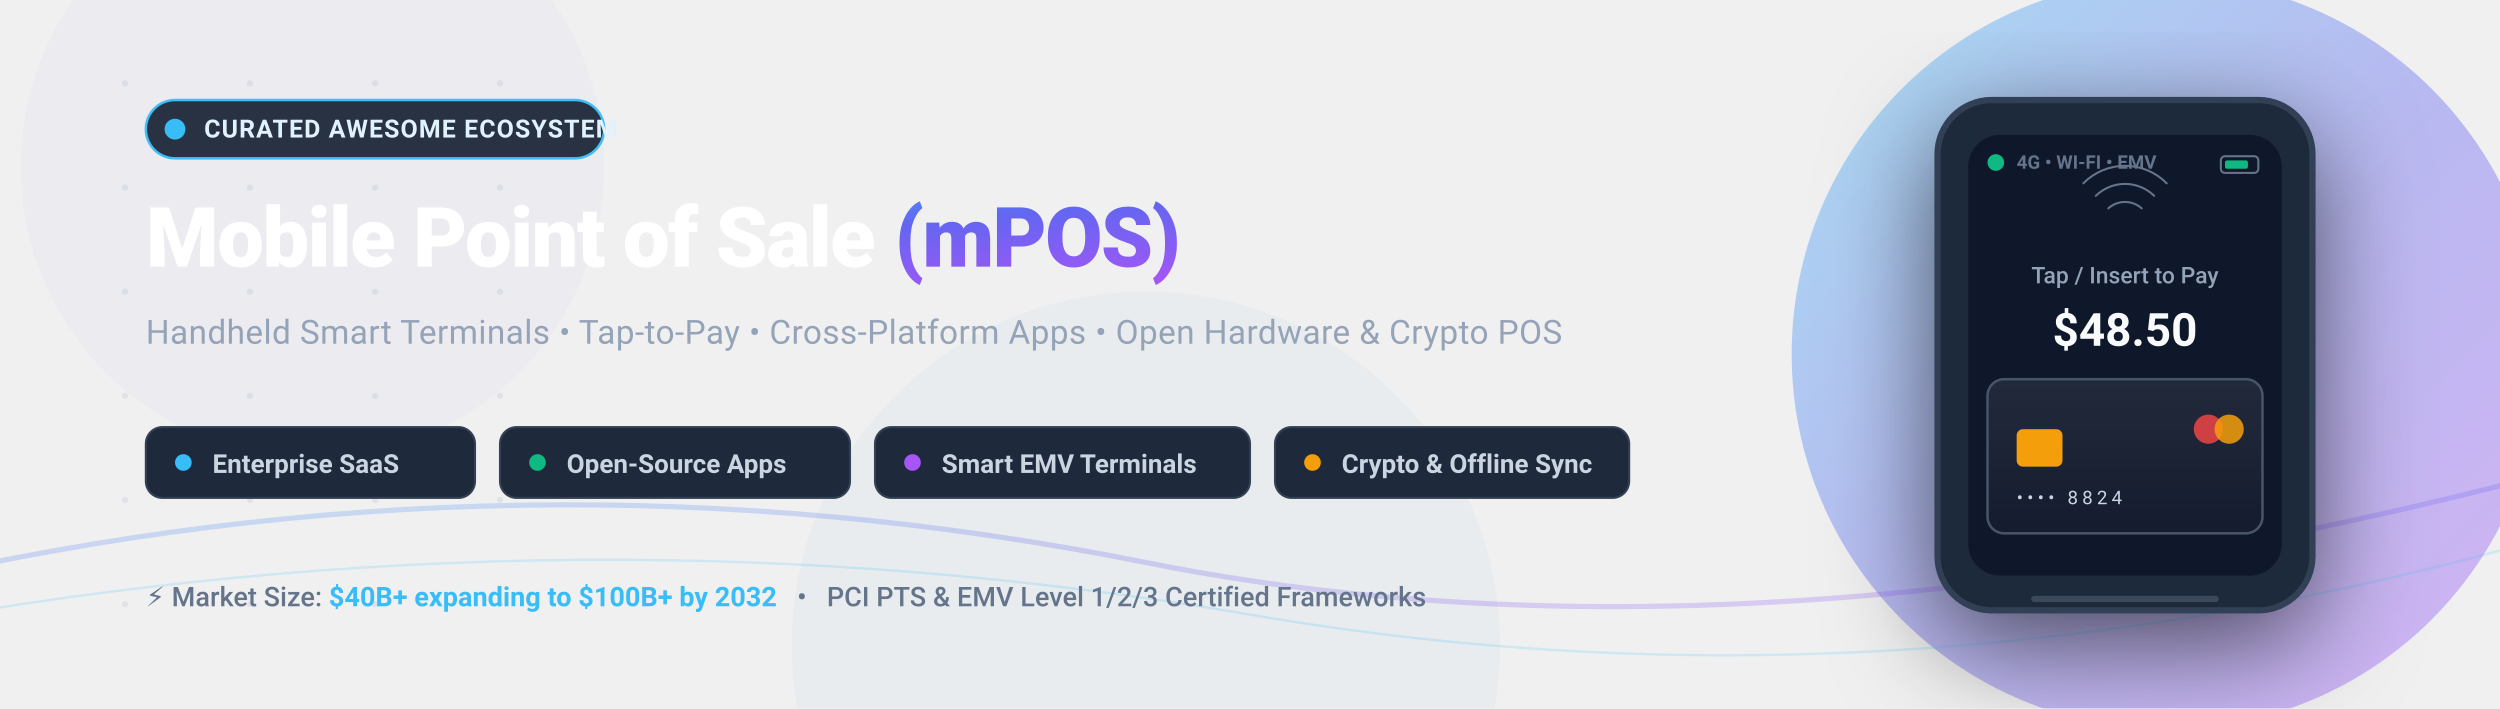
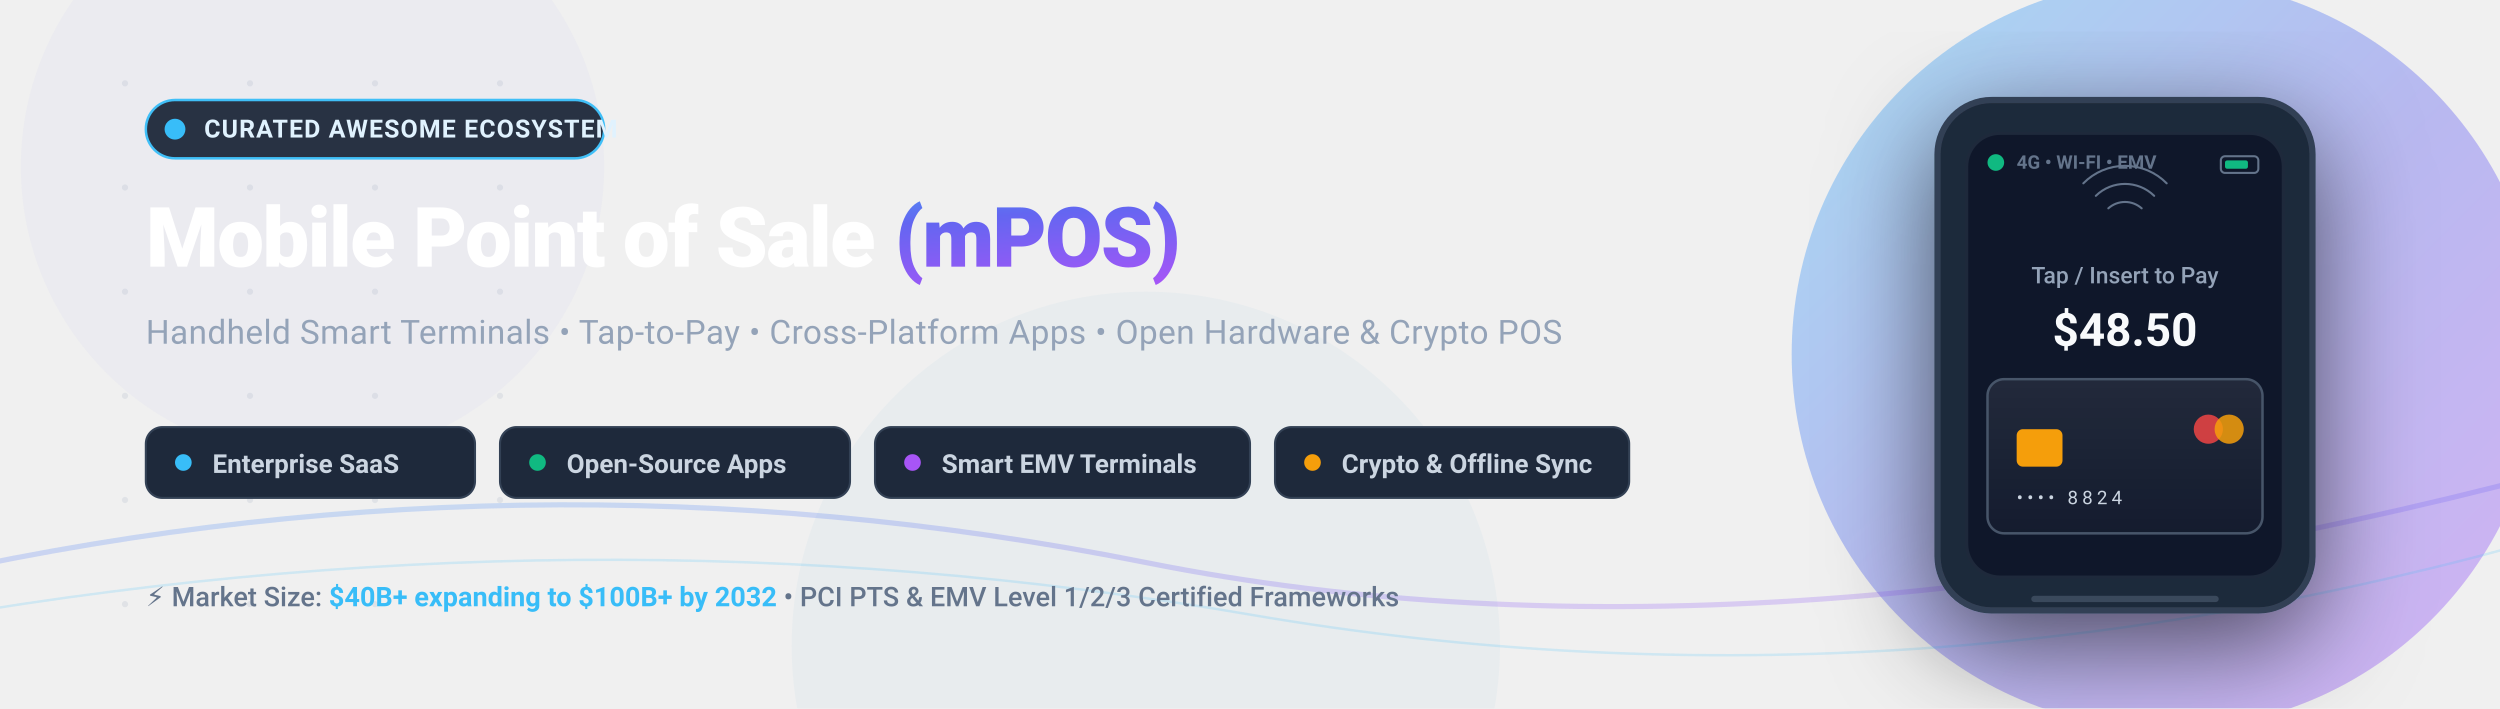
- <svg xmlns="http://www.w3.org/2000/svg" viewBox="0 0 1200 340" width="100%" height="340" style="background: linear-gradient(135deg, #0d1117 0%, #161b22 50%, #0a0e17 100%); border-radius: 14px; overflow: hidden; font-family: -apple-system, BlinkMacSystemFont, 'Segoe UI', Roboto, Helvetica, Arial, sans-serif;">
+ <svg xmlns="http://www.w3.org/2000/svg" width="100%" height="340" viewBox="0 0 1200 340" style="background:linear-gradient(135deg,#0d1117 0,#161b22 50%,#0a0e17 100%);border-radius:14px;overflow:hidden;font-family:-apple-system,BlinkMacSystemFont,'Segoe UI',Roboto,Helvetica,Arial,sans-serif">
  <defs>
-     <linearGradient id="primaryGrad" x1="0%" y1="0%" x2="100%" y2="100%">
+     <linearGradient id="primaryGrad" x1="0%" x2="100%" y1="0%" y2="100%">
      <stop offset="0%" stop-color="#38bdf8" />
      <stop offset="50%" stop-color="#6366f1" />
      <stop offset="100%" stop-color="#a855f7" />
    </linearGradient>
-     <linearGradient id="badgeGrad" x1="0%" y1="0%" x2="100%" y2="0%">
+     <linearGradient id="badgeGrad" x1="0%" x2="100%" y1="0%" y2="0%">
      <stop offset="0%" stop-color="#0284c7" />
      <stop offset="100%" stop-color="#2563eb" />
    </linearGradient>
-     <linearGradient id="cardGrad" x1="0%" y1="0%" x2="0%" y2="100%">
+     <linearGradient id="cardGrad" x1="0%" x2="0%" y1="0%" y2="100%">
      <stop offset="0%" stop-color="rgba(255, 255, 255, 0.08)" />
      <stop offset="100%" stop-color="rgba(255, 255, 255, 0.02)" />
    </linearGradient>
-     <filter id="glow" x="-20%" y="-20%" width="140%" height="140%">
-       <feGaussianBlur stdDeviation="6" result="blur" />
+     <filter id="glow" width="140%" height="140%" x="-20%" y="-20%">
+       <feGaussianBlur result="blur" stdDeviation="6" />
      <feComposite in="SourceGraphic" in2="blur" operator="over" />
    </filter>
-     <filter id="pulseGlow" x="-30%" y="-30%" width="160%" height="160%">
-       <feGaussianBlur stdDeviation="10" result="blur" />
+     <filter id="pulseGlow" width="160%" height="160%" x="-30%" y="-30%">
+       <feGaussianBlur result="blur" stdDeviation="10" />
      <feComposite in="SourceGraphic" in2="blur" operator="over" />
    </filter>
-     <style>
-       .bg-wave {
-         animation: waveFlow 12s ease-in-out infinite alternate;
-       }
-       .pulse-circle {
-         animation: pulseScale 3.5s ease-in-out infinite alternate;
-       }
-       .ping-wave {
-         animation: pingRing 3s cubic-bezier(0, 0.2, 0.8, 1) infinite;
-         transform-origin: 1040px 170px;
-       }
-       .nfc-wave-1 {
-         animation: nfcPulse 2.4s ease-out infinite;
-       }
-       .nfc-wave-2 {
-         animation: nfcPulse 2.4s ease-out infinite 0.6s;
-       }
-       .nfc-wave-3 {
-         animation: nfcPulse 2.4s ease-out infinite 1.2s;
-       }
-       .terminal-float {
-         animation: floatTerminal 5s ease-in-out infinite alternate;
-       }
-       .chip-glow {
-         animation: chipFlash 2s ease-in-out infinite alternate;
-       }
-       .tag-float {
-         animation: floatTag 4s ease-in-out infinite alternate;
-       }
-       .grid-dot {
-         opacity: 0.18;
-       }
- 
-       @keyframes waveFlow {
-         0% { transform: translateY(0px) scaleY(1); }
-         50% { transform: translateY(-12px) scaleY(1.05); }
-         100% { transform: translateY(8px) scaleY(0.96); }
-       }
-       @keyframes pulseScale {
-         0% { r: 160px; opacity: 0.12; }
-         50% { r: 210px; opacity: 0.22; }
-         100% { r: 160px; opacity: 0.12; }
-       }
-       @keyframes pingRing {
-         0% { r: 35px; opacity: 0.8; stroke-width: 3px; }
-         80% { r: 105px; opacity: 0; stroke-width: 1px; }
-         100% { r: 110px; opacity: 0; stroke-width: 0px; }
-       }
-       @keyframes nfcPulse {
-         0% { opacity: 0.2; stroke-width: 2.5; }
-         50% { opacity: 0.9; stroke-width: 3.5; stroke: #38bdf8; }
-         100% { opacity: 0.2; stroke-width: 2.5; }
-       }
-       @keyframes floatTerminal {
-         0% { transform: translateY(0px); }
-         100% { transform: translateY(-8px); }
-       }
-       @keyframes chipFlash {
-         0% { filter: drop-shadow(0 0 2px #f59e0b); }
-         100% { filter: drop-shadow(0 0 10px #fbbf24); }
-       }
-       @keyframes floatTag {
-         0% { transform: translateY(0px); }
-         100% { transform: translateY(-5px); }
-       }
-     </style>
+     <style>@keyframes waveFlow{0%{transform:translateY(0) scaleY(1)}50%{transform:translateY(-12px) scaleY(1.05)}}@keyframes pulseScale{0%{r:160px;opacity:.12}50%{r:210px;opacity:.22}}@keyframes pingRing{0%{r:35px;opacity:.8;stroke-width:3px}80%{r:105px;opacity:0;stroke-width:1px}}@keyframes nfcPulse{0%{opacity:.2;stroke-width:2.5}50%{opacity:.9;stroke-width:3.5;stroke:#38bdf8}}@keyframes floatTerminal{0%{transform:translateY(0)}}@keyframes chipFlash{0%{filter:drop-shadow(0 0 2px #f59e0b)}}@keyframes floatTag{0%{transform:translateY(0)}}.bg-wave{animation:waveFlow 12s ease-in-out infinite alternate}.pulse-circle{animation:pulseScale 3.5s ease-in-out infinite alternate}.ping-wave{animation:pingRing 3s cubic-bezier(0,.2,.8,1) infinite;transform-origin:1040px 170px}.nfc-wave-1{animation:nfcPulse 2.4s ease-out infinite}.nfc-wave-2{animation:nfcPulse 2.4s ease-out infinite .6s}.nfc-wave-3{animation:nfcPulse 2.4s ease-out infinite 1.2s}.terminal-float{animation:floatTerminal 5s ease-in-out infinite alternate}.chip-glow{animation:chipFlash 2s ease-in-out infinite alternate}.tag-float{animation:floatTag 4s ease-in-out infinite alternate}.grid-dot{opacity:.18}</style>
  </defs>
-   <g opacity="0.4">
+   <g opacity=".4">
    <circle cx="1040" cy="170" r="180" fill="url(#primaryGrad)" class="pulse-circle" />
-     <circle cx="150" cy="80" r="140" fill="#6366f1" opacity="0.08" />
-     <circle cx="550" cy="310" r="170" fill="#0284c7" opacity="0.08" />
+     <circle cx="150" cy="80" r="140" fill="#6366f1" opacity=".08" />
+     <circle cx="550" cy="310" r="170" fill="#0284c7" opacity=".08" />
  </g>
-   <g class="grid-dot" fill="#94a3b8">
+   <g fill="#94a3b8" class="grid-dot">
    <circle cx="60" cy="40" r="1.5" />
    <circle cx="120" cy="40" r="1.5" />
    <circle cx="180" cy="40" r="1.5" />
    <circle cx="240" cy="40" r="1.5" />
    <circle cx="60" cy="90" r="1.5" />
    <circle cx="120" cy="90" r="1.5" />
    <circle cx="180" cy="90" r="1.5" />
    <circle cx="240" cy="90" r="1.5" />
    <circle cx="60" cy="140" r="1.5" />
    <circle cx="120" cy="140" r="1.5" />
    <circle cx="180" cy="140" r="1.5" />
    <circle cx="240" cy="140" r="1.5" />
    <circle cx="60" cy="190" r="1.5" />
    <circle cx="120" cy="190" r="1.5" />
    <circle cx="180" cy="190" r="1.5" />
    <circle cx="240" cy="190" r="1.5" />
    <circle cx="60" cy="240" r="1.5" />
    <circle cx="120" cy="240" r="1.5" />
    <circle cx="180" cy="240" r="1.5" />
    <circle cx="240" cy="240" r="1.5" />
    <circle cx="60" cy="290" r="1.5" />
    <circle cx="120" cy="290" r="1.5" />
    <circle cx="180" cy="290" r="1.5" />
    <circle cx="240" cy="290" r="1.5" />
  </g>
-   <path class="bg-wave" d="M -50,280 Q 250,210 550,270 T 1250,220" fill="none" stroke="url(#primaryGrad)" stroke-width="2.5" opacity="0.25" />
-   <path class="bg-wave" d="M -50,300 Q 280,240 600,295 T 1250,250" fill="none" stroke="#38bdf8" stroke-width="1.2" opacity="0.18" style="animation-delay: -3s;" />
-   <circle cx="1040" cy="170" class="ping-wave" fill="none" stroke="#38bdf8" />
+   <path fill="none" stroke="url(#primaryGrad)" stroke-width="2.5" d="M -50,280 Q 250,210 550,270 T 1250,220" class="bg-wave" opacity=".25" />
+   <path fill="none" stroke="#38bdf8" stroke-width="1.2" d="M -50,300 Q 280,240 600,295 T 1250,250" class="bg-wave" opacity=".18" style="animation-delay:-3s" />
+   <circle cx="1040" cy="170" fill="none" stroke="#38bdf8" class="ping-wave" />
  <g class="terminal-float" transform="translate(930, 48)">
-     <rect x="0" y="0" width="180" height="245" rx="26" fill="#1e293b" stroke="#334155" stroke-width="3" filter="drop-shadow(0 15px 25px rgba(0,0,0,0.6))" />
-     <rect x="14" y="16" width="152" height="213" rx="16" fill="#0f172a" stroke="#1e293b" stroke-width="1.5" />
+     <rect width="180" height="245" x="0" y="0" fill="#1e293b" stroke="#334155" stroke-width="3" filter="drop-shadow(0 15px 25px rgba(0,0,0,0.6))" rx="26" />
+     <rect width="152" height="213" x="14" y="16" fill="#0f172a" stroke="#1e293b" stroke-width="1.5" rx="16" />
    <circle cx="28" cy="30" r="4" fill="#10b981" />
    <text x="38" y="33" fill="#64748b" font-size="9" font-weight="600">4G • WI-FI • EMV</text>
-     <rect x="136" y="27" width="18" height="8" rx="2" fill="none" stroke="#64748b" stroke-width="1" />
-     <rect x="138" y="29" width="11" height="4" rx="1" fill="#10b981" />
-     <path class="nfc-wave-1" d="M 82 52 A 12 12 0 0 1 98 52" fill="none" stroke="#64748b" stroke-linecap="round" />
-     <path class="nfc-wave-2" d="M 76 46 A 20 20 0 0 1 104 46" fill="none" stroke="#64748b" stroke-linecap="round" />
-     <path class="nfc-wave-3" d="M 70 40 A 28 28 0 0 1 110 40" fill="none" stroke="#64748b" stroke-linecap="round" />
-     <text x="90" y="88" fill="#94a3b8" font-size="11" text-anchor="middle" font-weight="500">Tap / Insert to Pay</text>
+     <rect width="18" height="8" x="136" y="27" fill="none" stroke="#64748b" stroke-width="1" rx="2" />
+     <rect width="11" height="4" x="138" y="29" fill="#10b981" rx="1" />
+     <path fill="none" stroke="#64748b" stroke-linecap="round" d="M 82 52 A 12 12 0 0 1 98 52" class="nfc-wave-1" />
+     <path fill="none" stroke="#64748b" stroke-linecap="round" d="M 76 46 A 20 20 0 0 1 104 46" class="nfc-wave-2" />
+     <path fill="none" stroke="#64748b" stroke-linecap="round" d="M 70 40 A 28 28 0 0 1 110 40" class="nfc-wave-3" />
+     <text x="90" y="88" fill="#94a3b8" font-size="11" font-weight="500" text-anchor="middle">Tap / Insert to Pay</text>
    <text x="90" y="118" fill="#f8fafc" font-size="22" font-weight="700" text-anchor="middle">$48.50</text>
    <g transform="translate(24, 134)">
-       <rect x="0" y="0" width="132" height="74" rx="8" fill="url(#cardGrad)" stroke="#475569" stroke-width="1.2" />
-       <rect class="chip-glow" x="14" y="24" width="22" height="18" rx="3" fill="#f59e0b" />
-       <circle cx="106" cy="24" r="7" fill="#ef4444" opacity="0.85" />
-       <circle cx="116" cy="24" r="7" fill="#f59e0b" opacity="0.85" />
+       <rect width="132" height="74" x="0" y="0" fill="url(#cardGrad)" stroke="#475569" stroke-width="1.2" rx="8" />
+       <rect width="22" height="18" x="14" y="24" fill="#f59e0b" class="chip-glow" rx="3" />
+       <circle cx="106" cy="24" r="7" fill="#ef4444" opacity=".85" />
+       <circle cx="116" cy="24" r="7" fill="#f59e0b" opacity=".85" />
      <text x="14" y="60" fill="#cbd5e1" font-size="9" letter-spacing="2">•••• 8824</text>
    </g>
-     <rect x="45" y="238" width="90" height="3" rx="1.5" fill="#475569" opacity="0.7" />
+     <rect width="90" height="3" x="45" y="238" fill="#475569" opacity=".7" rx="1.5" />
  </g>
  <g class="tag-float" transform="translate(70, 48)">
-     <rect x="0" y="0" width="220" height="28" rx="14" fill="#1e293b" stroke="#38bdf8" stroke-width="1.2" opacity="0.95" />
+     <rect width="220" height="28" x="0" y="0" fill="#1e293b" stroke="#38bdf8" stroke-width="1.2" opacity=".95" rx="14" />
    <circle cx="14" cy="14" r="5" fill="#38bdf8" />
-     <text x="28" y="18" fill="#e0f2fe" font-size="12" font-weight="600" letter-spacing="0.5">CURATED AWESOME ECOSYSTEM</text>
+     <text x="28" y="18" fill="#e0f2fe" font-size="12" font-weight="600" letter-spacing=".5">CURATED AWESOME ECOSYSTEM</text>
  </g>
-   <text x="70" y="128" fill="#ffffff" font-size="40" font-weight="800" letter-spacing="-0.8">
-     Mobile Point of Sale <tspan fill="url(#primaryGrad)">(mPOS)</tspan>
+   <text x="70" y="128" fill="#fff" font-size="40" font-weight="800" letter-spacing="-.8">Mobile Point of Sale <tspan fill="url(#primaryGrad)">(mPOS)</tspan>
  </text>
-   <text x="70" y="165" fill="#94a3b8" font-size="16" font-weight="400" letter-spacing="0.2">
-     Handheld Smart Terminals • Tap-to-Pay • Cross-Platform Apps • Open Hardware &amp; Crypto POS
-   </text>
-   <g transform="translate(70, 205)">
-     <g transform="translate(0, 0)">
-       <rect x="0" y="0" width="158" height="34" rx="8" fill="#1e293b" stroke="#334155" stroke-width="1" />
+   <text x="70" y="165" fill="#94a3b8" font-size="16" font-weight="400" letter-spacing=".2">Handheld Smart Terminals • Tap-to-Pay • Cross-Platform Apps • Open Hardware &amp; Crypto POS</text>
+   <g>
+     <g transform="translate(70, 205) translate(0, 0)">
+       <rect width="158" height="34" x="0" y="0" fill="#1e293b" stroke="#334155" stroke-width="1" rx="8" />
      <circle cx="18" cy="17" r="4" fill="#38bdf8" />
      <text x="32" y="22" fill="#cbd5e1" font-size="12.5" font-weight="600">Enterprise SaaS</text>
    </g>
-     <g transform="translate(170, 0)">
-       <rect x="0" y="0" width="168" height="34" rx="8" fill="#1e293b" stroke="#334155" stroke-width="1" />
+     <g transform="translate(70, 205) translate(170, 0)">
+       <rect width="168" height="34" x="0" y="0" fill="#1e293b" stroke="#334155" stroke-width="1" rx="8" />
      <circle cx="18" cy="17" r="4" fill="#10b981" />
      <text x="32" y="22" fill="#cbd5e1" font-size="12.5" font-weight="600">Open-Source Apps</text>
    </g>
-     <g transform="translate(350, 0)">
-       <rect x="0" y="0" width="180" height="34" rx="8" fill="#1e293b" stroke="#334155" stroke-width="1" />
+     <g transform="translate(70, 205) translate(350, 0)">
+       <rect width="180" height="34" x="0" y="0" fill="#1e293b" stroke="#334155" stroke-width="1" rx="8" />
      <circle cx="18" cy="17" r="4" fill="#a855f7" />
      <text x="32" y="22" fill="#cbd5e1" font-size="12.5" font-weight="600">Smart EMV Terminals</text>
    </g>
-     <g transform="translate(542, 0)">
-       <rect x="0" y="0" width="170" height="34" rx="8" fill="#1e293b" stroke="#334155" stroke-width="1" />
+     <g transform="translate(70, 205) translate(542, 0)">
+       <rect width="170" height="34" x="0" y="0" fill="#1e293b" stroke="#334155" stroke-width="1" rx="8" />
      <circle cx="18" cy="17" r="4" fill="#f59e0b" />
      <text x="32" y="22" fill="#cbd5e1" font-size="12.5" font-weight="600">Crypto &amp; Offline Sync</text>
    </g>
  </g>
-   <g transform="translate(70, 275)">
-     <text x="0" y="16" fill="#64748b" font-size="13" font-weight="500">
-       ⚡ Market Size: <tspan fill="#38bdf8" font-weight="600">$40B+ expanding to $100B+ by 2032</tspan>
-         •  
-       PCI PTS &amp; EMV Level 1/2/3 Certified Frameworks
-     </text>
+   <g>
+     <text x="0" y="16" fill="#64748b" font-size="13" font-weight="500" transform="translate(70, 275)">⚡ Market Size: <tspan fill="#38bdf8" font-weight="600">$40B+ expanding to $100B+ by 2032</tspan> • PCI PTS &amp; EMV Level 1/2/3 Certified Frameworks</text>
  </g>
</svg>
